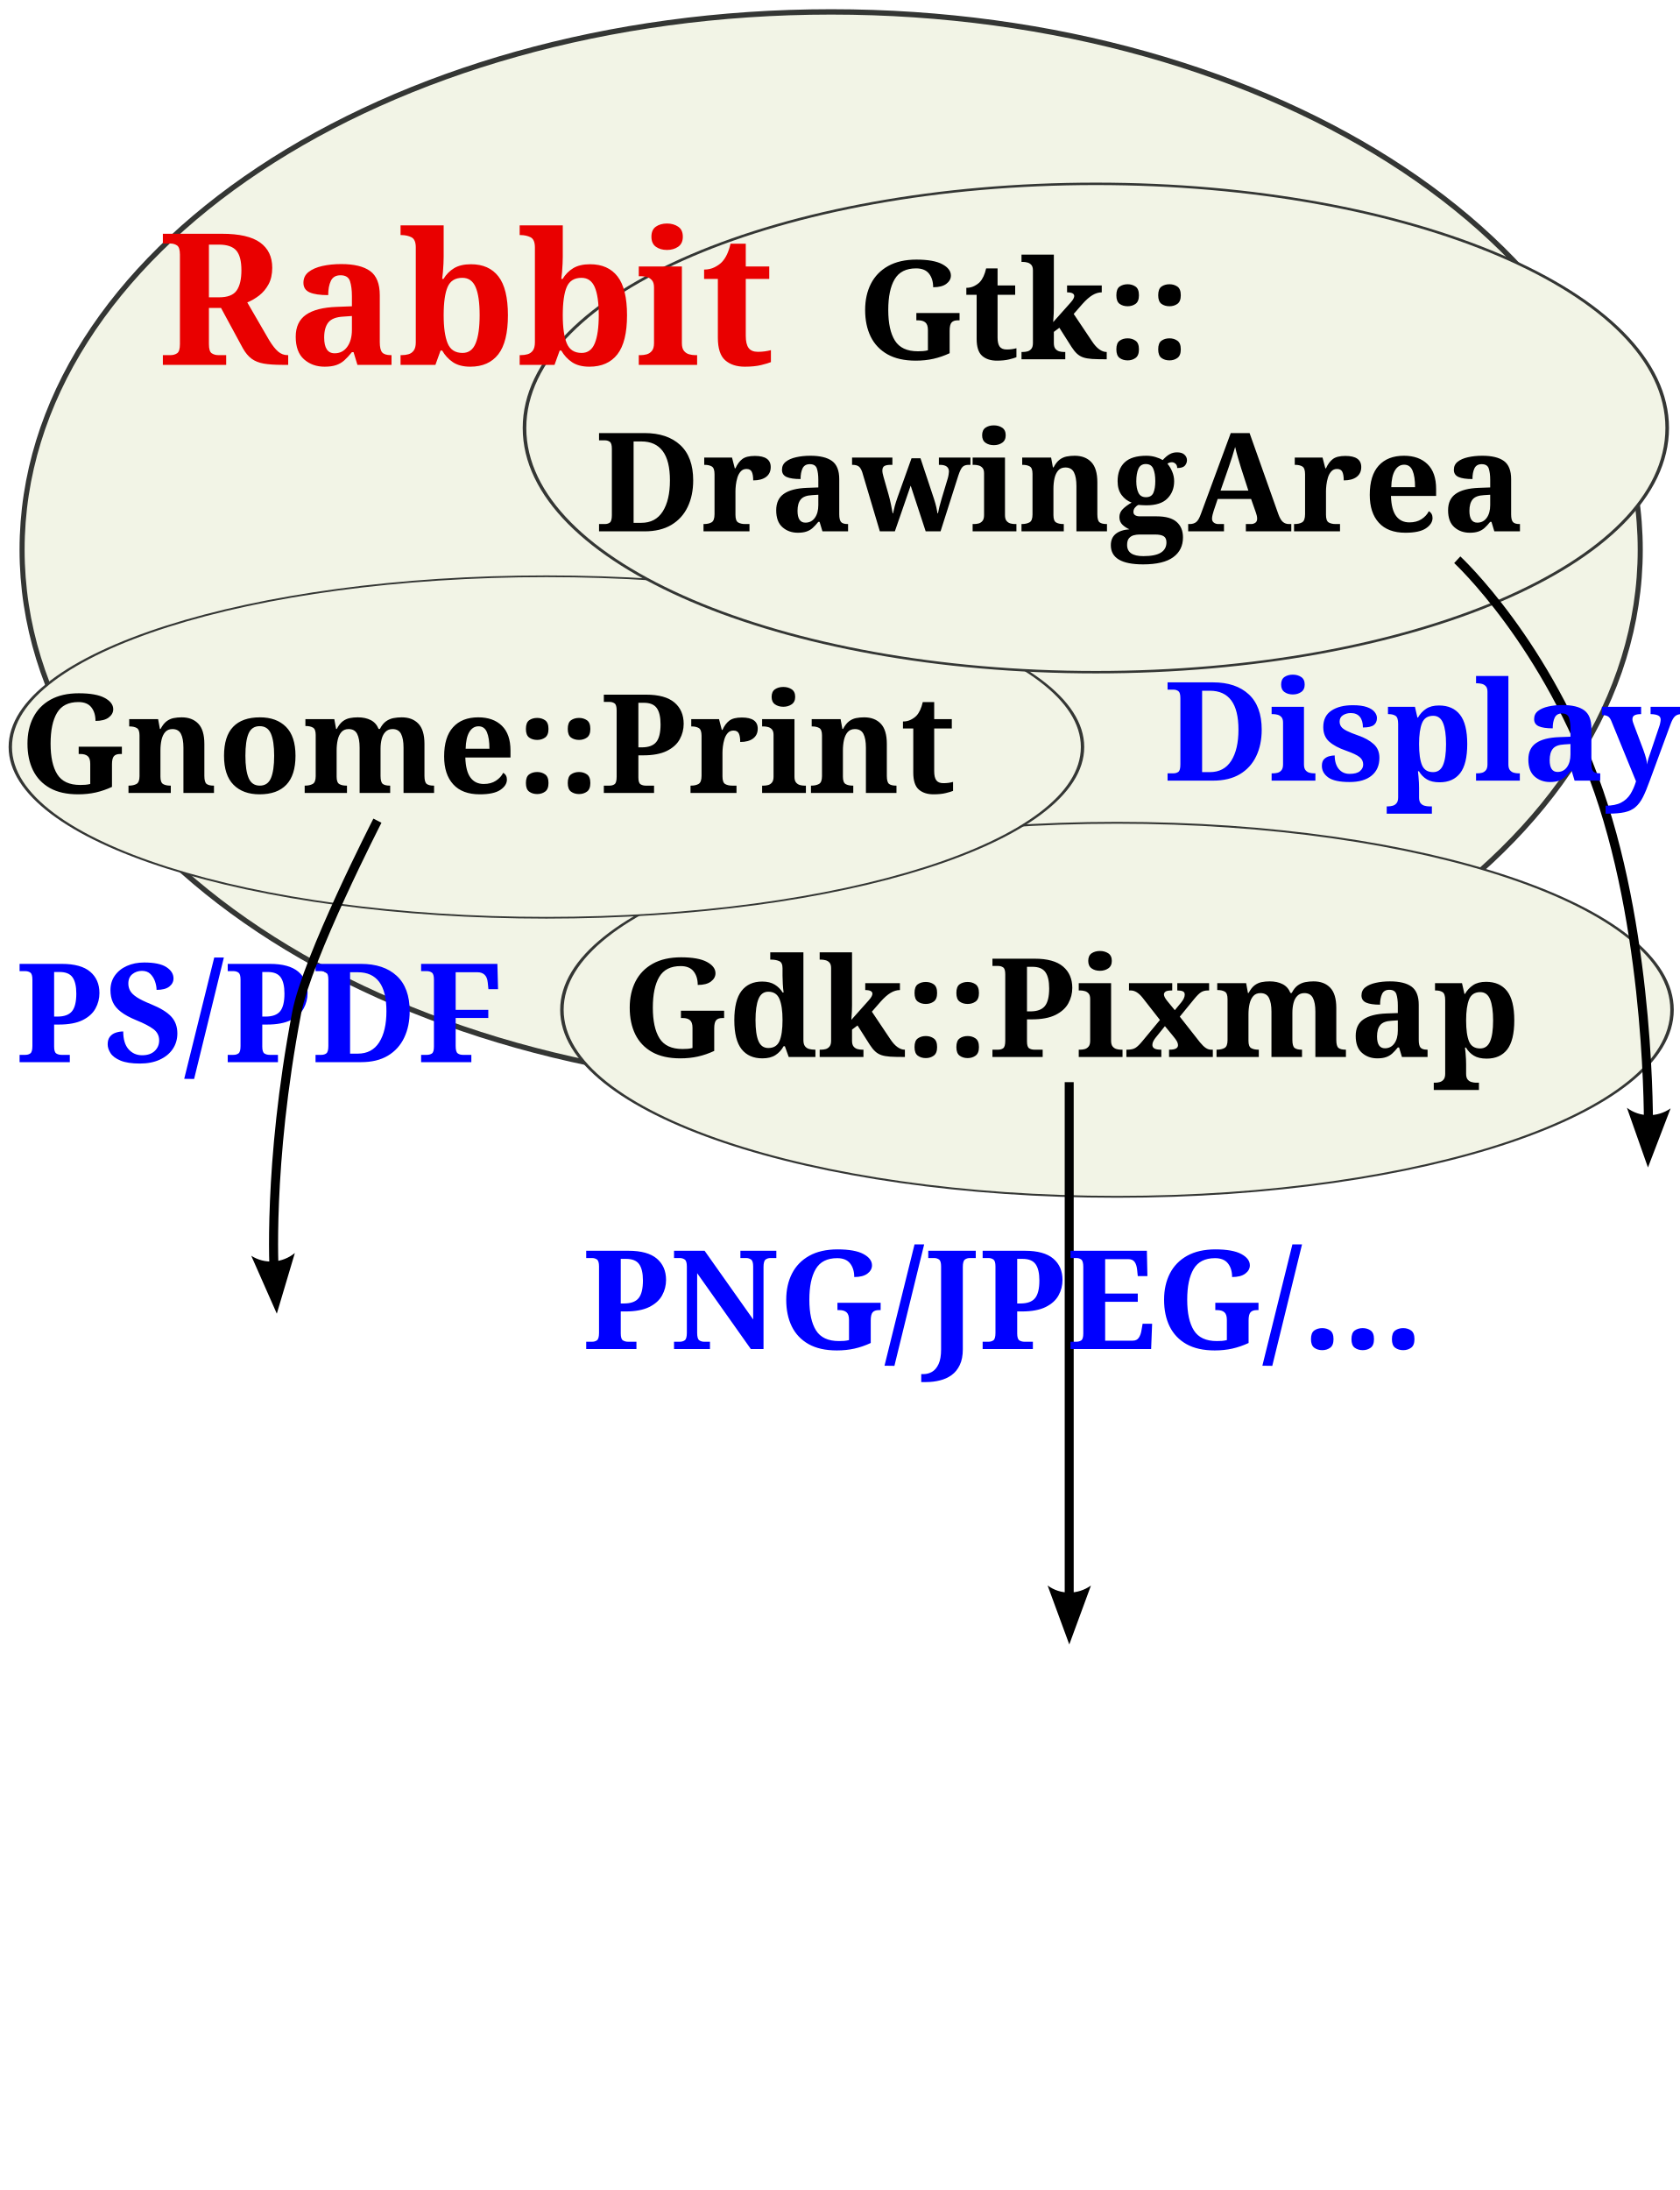
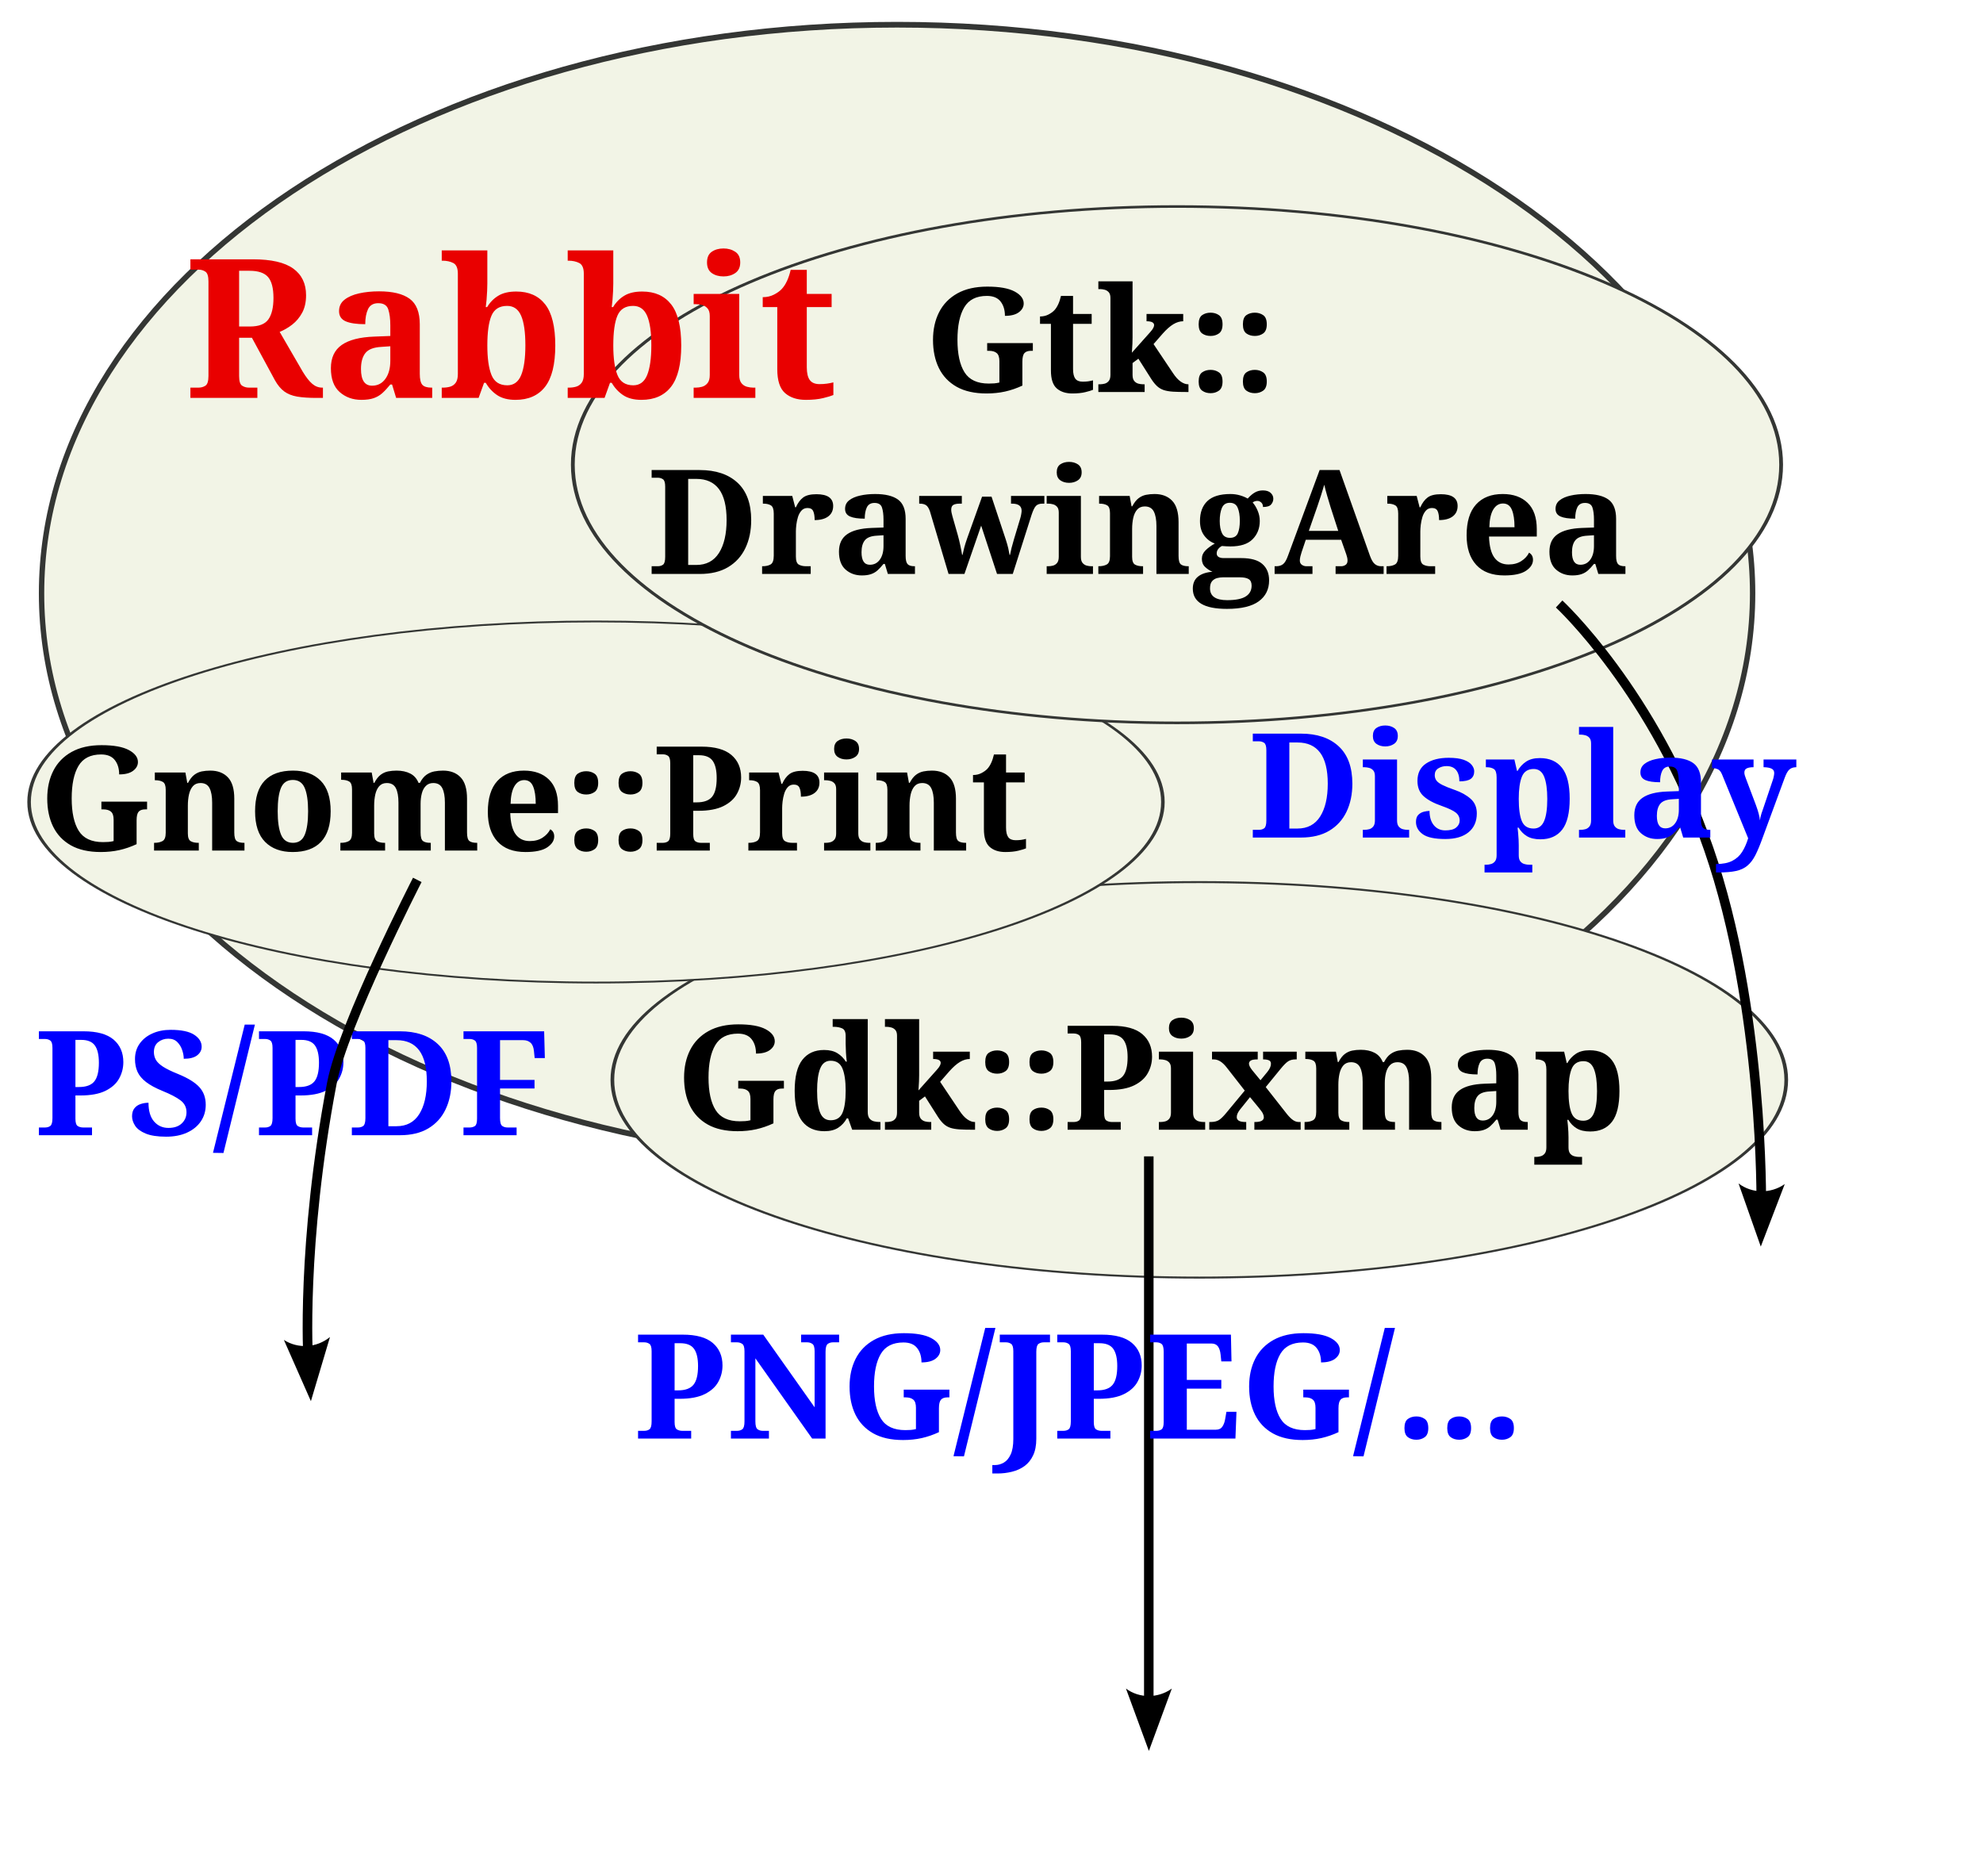
- <svg xmlns="http://www.w3.org/2000/svg" width="585.545" height="763.574" id="svg2">
+ <svg xmlns="http://www.w3.org/2000/svg" width="490.44pt" height="463.86pt" id="svg2" version="1.0">
  <defs id="defs4">
-     <marker orient="auto" refY="0.0" refX="0.0" id="Arrow2Send" style="overflow:visible;">
-       <path id="path2615" style="font-size:12.0;fill-rule:evenodd;stroke-width:0.625;stroke-linejoin:round;" d="M 8.719,4.034 L -2.207,0.016 L 8.719,-4.002 C 6.973,-1.63 6.983,1.616 8.719,4.034 z " transform="scale(0.3) rotate(180) translate(-5,0)" />
+     <marker orient="auto" refY="0" refX="0" id="Arrow2Send" style="overflow:visible">
+       <path id="path2615" style="font-size:12px;fill-rule:evenodd;stroke-width:0.625;stroke-linejoin:round" d="M 8.719,4.034 L -2.207,0.016 L 8.719,-4.002 C 6.973,-1.63 6.983,1.616 8.719,4.034 z " transform="matrix(-0.3,0,0,-0.3,1.5,0)" />
    </marker>
-     <marker orient="auto" refY="0.0" refX="0.0" id="Arrow2Mstart" style="overflow:visible">
-       <path id="path2609" style="font-size:12.0;fill-rule:evenodd;stroke-width:0.625;stroke-linejoin:round" d="M 8.719,4.034 L -2.207,0.016 L 8.719,-4.002 C 6.973,-1.63 6.983,1.616 8.719,4.034 z " transform="scale(0.6) translate(-5,0)" />
+     <marker orient="auto" refY="0" refX="0" id="Arrow2Mstart" style="overflow:visible">
+       <path id="path2609" style="font-size:12px;fill-rule:evenodd;stroke-width:0.625;stroke-linejoin:round" d="M 8.719,4.034 L -2.207,0.016 L 8.719,-4.002 C 6.973,-1.63 6.983,1.616 8.719,4.034 z " transform="matrix(0.6,0,0,0.6,-3,0)" />
    </marker>
-     <marker orient="auto" refY="0.0" refX="0.0" id="Arrow1Sstart" style="overflow:visible">
-       <path id="path983" d="M 0.0,0.0 L 5.0,-5.0 L -12.5,0.0 L 5.0,5.0 L 0.0,0.0 z " style="fill-rule:evenodd;stroke:#000000;stroke-width:1.0pt;marker-start:none" transform="scale(0.2)" />
+     <marker orient="auto" refY="0" refX="0" id="Arrow1Sstart" style="overflow:visible">
+       <path id="path983" d="M 0,0 L 5,-5 L -12.5,0 L 5,5 L 0,0 z " style="fill-rule:evenodd;stroke:#000000;stroke-width:1pt;marker-start:none" transform="scale(0.2,0.2)" />
    </marker>
-     <marker orient="auto" refY="0.0" refX="0.0" id="Arrow2Mend" style="overflow:visible;">
-       <path id="path2164" style="font-size:12.0;fill-rule:evenodd;stroke-width:0.625;stroke-linejoin:round;" d="M 8.719,4.034 L -2.207,0.016 L 8.719,-4.002 C 6.973,-1.63 6.983,1.616 8.719,4.034 z " transform="scale(0.6) rotate(180) translate(-5,0)" />
+     <marker orient="auto" refY="0" refX="0" id="Arrow2Mend" style="overflow:visible">
+       <path id="path2164" style="font-size:12px;fill-rule:evenodd;stroke-width:0.625;stroke-linejoin:round" d="M 8.719,4.034 L -2.207,0.016 L 8.719,-4.002 C 6.973,-1.63 6.983,1.616 8.719,4.034 z " transform="matrix(-0.6,0,0,-0.6,3,0)" />
    </marker>
-     <marker orient="auto" refY="0.0" refX="0.0" id="Arrow1Mstart" style="overflow:visible">
-       <path id="path2172" d="M 0.0,0.0 L 5.0,-5.0 L -12.5,0.0 L 5.0,5.0 L 0.0,0.0 z " style="fill-rule:evenodd;stroke:#000000;stroke-width:1.0pt;marker-start:none" transform="scale(0.4)" />
+     <marker orient="auto" refY="0" refX="0" id="Arrow1Mstart" style="overflow:visible">
+       <path id="path2172" d="M 0,0 L 5,-5 L -12.5,0 L 5,5 L 0,0 z " style="fill-rule:evenodd;stroke:#000000;stroke-width:1pt;marker-start:none" transform="scale(0.4,0.4)" />
    </marker>
    <marker id="ArrowEnd" viewBox="0 0 10 10" refX="0" refY="5" markerUnits="strokeWidth" markerWidth="4" markerHeight="3" orient="auto">
-       <path d="M 0 0 L 10 5 L 0 10 z" id="path7" />
+       <path d="M 0,0 L 10,5 L 0,10 L 0,0 z " id="path7" />
    </marker>
    <marker id="ArrowStart" viewBox="0 0 10 10" refX="10" refY="5" markerUnits="strokeWidth" markerWidth="4" markerHeight="3" orient="auto">
-       <path d="M 10 0 L 0 5 L 10 10 z" id="path10" />
+       <path d="M 10,0 L 0,5 L 10,10 L 10,0 z " id="path10" />
    </marker>
  </defs>
  <path id="path14" d="M -611.307,573.24 L -611.307,573.24 L -611.307,573.24 L -611.307,573.24" style="fill:#000000;stroke:none" />
-   <path style="fill:#f2f4e6;fill-opacity:1;fill-rule:nonzero;stroke:#343634;stroke-opacity:1;display:inline" id="path1308" d="M 437.143 230.934 A 159.286 100 0 1 1  118.571,230.934 A 159.286 100 0 1 1  437.143 230.934 z" transform="matrix(1.771184,0,0,1.875175,-202.3109,-241.3748)" />
-   <path transform="matrix(1.215106,0,0,0.652059,51.8613,201.4973)" d="M 437.143 230.934 A 159.286 100 0 1 1  118.571,230.934 A 159.286 100 0 1 1  437.143 230.934 z" id="path3082" style="fill:#f2f4e6;fill-opacity:1;fill-rule:nonzero;stroke:#343634;stroke-opacity:1;display:inline" />
-   <path style="fill:none;fill-opacity:0.75;fill-rule:evenodd;stroke:#000000;stroke-width:3.136;stroke-linecap:butt;stroke-linejoin:miter;marker-start:url(#Arrow2Mstart);stroke-miterlimit:4;stroke-dasharray:none;stroke-opacity:1" d="M 372.83,559.805 L 372.83,377.309" id="path2649" />
-   <path transform="matrix(1.173627,0,0,0.595327,-135.5646,122.9759)" d="M 437.143 230.934 A 159.286 100 0 1 1  118.571,230.934 A 159.286 100 0 1 1  437.143 230.934 z" id="path3066" style="fill:#f2f4e6;fill-opacity:1;fill-rule:nonzero;stroke:#343634;stroke-opacity:1;display:inline" />
-   <path style="fill:#f2f4e6;fill-opacity:1;fill-rule:nonzero;stroke:#343634;stroke-opacity:1;display:inline" id="path3074" d="M 437.143 230.934 A 159.286 100 0 1 1  118.571,230.934 A 159.286 100 0 1 1  437.143 230.934 z" transform="matrix(1.250754,0,0,0.851334,34.59314,-47.37098)" />
-   <text xml:space="preserve" style="font-size:64px;font-style:normal;font-variant:normal;font-weight:bold;font-stretch:normal;text-align:start;line-height:125%;writing-mode:lr-tb;text-anchor:start;fill:#e90000;fill-opacity:1;stroke:none;stroke-width:1px;stroke-linecap:butt;stroke-linejoin:miter;stroke-opacity:1;display:inline;font-family:Serif" x="54.992" y="127.213" id="text1717">
-     <tspan id="tspan1719" x="54.992" y="127.213">Rabbit</tspan>
+   <path style="fill:#f2f4e6;fill-opacity:1;fill-rule:nonzero;stroke:#343634;stroke-opacity:1;display:inline" id="path1308" d="M 437.143 230.934 A 159.286 100 0 1 1  118.571,230.934 A 159.286 100 0 1 1  437.143 230.934 z" transform="matrix(1.771184,0,0,1.875175,-196.3109,-237.3748)" />
+   <path transform="matrix(1.215106,0,0,0.652059,57.8613,205.4973)" d="M 437.143 230.934 A 159.286 100 0 1 1  118.571,230.934 A 159.286 100 0 1 1  437.143 230.934 z" id="path3082" style="fill:#f2f4e6;fill-opacity:1;fill-rule:nonzero;stroke:#343634;stroke-opacity:1;display:inline" />
+   <path style="fill:none;fill-opacity:0.75;fill-rule:evenodd;stroke:#000000;stroke-width:3.136;stroke-linecap:butt;stroke-linejoin:miter;marker-start:url(#Arrow2Mstart);stroke-miterlimit:4;stroke-dasharray:none;stroke-opacity:1" d="M 378.83,563.805 L 378.83,381.309" id="path2649" />
+   <path transform="matrix(1.173627,0,0,0.595327,-129.5646,126.9759)" d="M 437.143 230.934 A 159.286 100 0 1 1  118.571,230.934 A 159.286 100 0 1 1  437.143 230.934 z" id="path3066" style="fill:#f2f4e6;fill-opacity:1;fill-rule:nonzero;stroke:#343634;stroke-opacity:1;display:inline" />
+   <path style="fill:#f2f4e6;fill-opacity:1;fill-rule:nonzero;stroke:#343634;stroke-opacity:1;display:inline" id="path3074" d="M 437.143 230.934 A 159.286 100 0 1 1  118.571,230.934 A 159.286 100 0 1 1  437.143 230.934 z" transform="matrix(1.250754,0,0,0.851334,40.59314,-43.37098)" />
+   <text xml:space="preserve" style="font-size:64px;font-style:normal;font-variant:normal;font-weight:bold;font-stretch:normal;text-align:start;line-height:125%;writing-mode:lr-tb;text-anchor:start;fill:#e90000;fill-opacity:1;stroke:none;stroke-width:1px;stroke-linecap:butt;stroke-linejoin:miter;stroke-opacity:1;display:inline;font-family:Serif" x="60.992" y="131.213" id="text1717">
+     <tspan id="tspan1719" x="60.992" y="131.213">Rabbit</tspan>
  </text>
-   <text id="text3076" y="125.259" x="388.263" style="font-size:48px;font-style:normal;font-variant:normal;font-weight:bold;font-stretch:normal;text-align:center;line-height:125%;writing-mode:lr-tb;text-anchor:middle;fill:#000000;fill-opacity:1;stroke:none;stroke-width:1px;stroke-linecap:butt;stroke-linejoin:miter;stroke-opacity:1;font-family:Serif" xml:space="preserve">
-     <tspan id="tspan3080" y="125.259" x="388.263">Gtk::</tspan>
-     <tspan y="185.259" x="388.263" id="tspan1749">DrawingArea</tspan>
+   <text id="text3076" y="129.259" x="394.263" style="font-size:48px;font-style:normal;font-variant:normal;font-weight:bold;font-stretch:normal;text-align:center;line-height:125%;writing-mode:lr-tb;text-anchor:middle;fill:#000000;fill-opacity:1;stroke:none;stroke-width:1px;stroke-linecap:butt;stroke-linejoin:miter;stroke-opacity:1;font-family:Serif" xml:space="preserve">
+     <tspan id="tspan3080" y="129.259" x="394.263">Gtk::</tspan>
+     <tspan y="189.259" x="394.263" id="tspan1749">DrawingArea</tspan>
  </text>
-   <text xml:space="preserve" style="font-size:48px;font-style:normal;font-variant:normal;font-weight:bold;font-stretch:normal;text-align:center;line-height:125%;writing-mode:lr-tb;text-anchor:middle;fill:#000000;fill-opacity:1;stroke:none;stroke-width:1px;stroke-linecap:butt;stroke-linejoin:miter;stroke-opacity:1;font-family:Serif" x="188.833" y="276.469" id="text3068">
-     <tspan x="188.833" y="276.469" id="tspan3072">Gnome::Print</tspan>
+   <text xml:space="preserve" style="font-size:48px;font-style:normal;font-variant:normal;font-weight:bold;font-stretch:normal;text-align:center;line-height:125%;writing-mode:lr-tb;text-anchor:middle;fill:#000000;fill-opacity:1;stroke:none;stroke-width:1px;stroke-linecap:butt;stroke-linejoin:miter;stroke-opacity:1;font-family:Serif" x="194.833" y="280.469" id="text3068">
+     <tspan x="194.833" y="280.469" id="tspan3072">Gnome::Print</tspan>
  </text>
-   <text xml:space="preserve" style="font-size:48px;font-style:normal;font-variant:normal;font-weight:bold;font-stretch:normal;text-align:center;line-height:125%;writing-mode:lr-tb;text-anchor:middle;fill:#000000;fill-opacity:1;stroke:none;stroke-width:1px;stroke-linecap:butt;stroke-linejoin:miter;stroke-opacity:1;font-family:Serif" x="392.335" y="368.527" id="text3084">
-     <tspan x="392.335" y="368.527" id="tspan3088">Gdk::Pixmap</tspan>
+   <text xml:space="preserve" style="font-size:48px;font-style:normal;font-variant:normal;font-weight:bold;font-stretch:normal;text-align:center;line-height:125%;writing-mode:lr-tb;text-anchor:middle;fill:#000000;fill-opacity:1;stroke:none;stroke-width:1px;stroke-linecap:butt;stroke-linejoin:miter;stroke-opacity:1;font-family:Serif" x="398.335" y="372.527" id="text3084">
+     <tspan x="398.335" y="372.527" id="tspan3088">Gdk::Pixmap</tspan>
  </text>
-   <text xml:space="preserve" style="font-size:48px;font-style:normal;font-variant:normal;font-weight:bold;font-stretch:normal;text-align:start;line-height:125%;writing-mode:lr-tb;text-anchor:start;fill:#0000ff;fill-opacity:1;stroke:none;stroke-width:1px;stroke-linecap:butt;stroke-linejoin:miter;stroke-opacity:1;font-family:Serif" x="5.486" y="370.334" id="text3099">
-     <tspan id="tspan3101" x="5.486" y="370.334">PS/PDF</tspan>
+   <text xml:space="preserve" style="font-size:48px;font-style:normal;font-variant:normal;font-weight:bold;font-stretch:normal;text-align:start;line-height:125%;writing-mode:lr-tb;text-anchor:start;fill:#0000ff;fill-opacity:1;stroke:none;stroke-width:1px;stroke-linecap:butt;stroke-linejoin:miter;stroke-opacity:1;font-family:Serif" x="11.486" y="374.334" id="text3099">
+     <tspan id="tspan3101" x="11.486" y="374.334">PS/PDF</tspan>
  </text>
-   <path id="path3103" d="M 508.146,195.16 C 508.146,195.16 539.558,224.223 557.496,276.007 C 575.681,328.505 574.798,393.396 574.798,393.396" style="fill:none;fill-opacity:0.75;fill-rule:evenodd;stroke:#000000;stroke-width:3.16;stroke-linecap:butt;stroke-linejoin:miter;marker-start:none;marker-end:url(#Arrow2Mend);stroke-miterlimit:4;stroke-dasharray:none;stroke-opacity:1;display:inline" />
-   <path style="fill:none;fill-opacity:0.75;fill-rule:evenodd;stroke:#000000;stroke-width:3.16;stroke-linecap:butt;stroke-linejoin:miter;marker-start:none;marker-end:url(#Arrow2Mend);stroke-miterlimit:4;stroke-dasharray:none;stroke-opacity:1;display:inline" d="M 131.607,286.145 C 131.607,286.145 107.115,333.87 103.432,353.199 C 93.246,406.67 95.631,444.396 95.631,444.396" id="path3105" />
-   <text id="text3111" y="470.364" x="203.066" style="font-size:48px;font-style:normal;font-variant:normal;font-weight:bold;font-stretch:normal;text-align:start;line-height:125%;writing-mode:lr-tb;text-anchor:start;fill:#0000ff;fill-opacity:1;stroke:none;stroke-width:1px;stroke-linecap:butt;stroke-linejoin:miter;stroke-opacity:1;font-family:Serif" xml:space="preserve">
-     <tspan y="470.364" x="203.066" id="tspan3113">PNG/JPEG/...</tspan>
+   <path id="path3103" d="M 514.146,199.16 C 514.146,199.16 545.558,228.223 563.496,280.007 C 581.681,332.505 580.798,397.396 580.798,397.396" style="fill:none;fill-opacity:0.75;fill-rule:evenodd;stroke:#000000;stroke-width:3.16;stroke-linecap:butt;stroke-linejoin:miter;marker-start:none;marker-end:url(#Arrow2Mend);stroke-miterlimit:4;stroke-dasharray:none;stroke-opacity:1;display:inline" />
+   <path style="fill:none;fill-opacity:0.75;fill-rule:evenodd;stroke:#000000;stroke-width:3.16;stroke-linecap:butt;stroke-linejoin:miter;marker-start:none;marker-end:url(#Arrow2Mend);stroke-miterlimit:4;stroke-dasharray:none;stroke-opacity:1;display:inline" d="M 137.607,290.145 C 137.607,290.145 113.115,337.87 109.432,357.199 C 99.246,410.67 101.631,448.396 101.631,448.396" id="path3105" />
+   <text id="text3111" y="474.364" x="209.066" style="font-size:48px;font-style:normal;font-variant:normal;font-weight:bold;font-stretch:normal;text-align:start;line-height:125%;writing-mode:lr-tb;text-anchor:start;fill:#0000ff;fill-opacity:1;stroke:none;stroke-width:1px;stroke-linecap:butt;stroke-linejoin:miter;stroke-opacity:1;font-family:Serif" xml:space="preserve">
+     <tspan y="474.364" x="209.066" id="tspan3113">PNG/JPEG/...</tspan>
  </text>
-   <text xml:space="preserve" style="font-size:48px;font-style:normal;font-variant:normal;font-weight:bold;font-stretch:normal;text-align:start;line-height:125%;writing-mode:lr-tb;text-anchor:start;fill:#0000ff;fill-opacity:1;stroke:none;stroke-width:1px;stroke-linecap:butt;stroke-linejoin:miter;stroke-opacity:1;font-family:Serif" x="405.787" y="272.178" id="text3115">
-     <tspan id="tspan3117" x="405.787" y="272.178">Display</tspan>
+   <text xml:space="preserve" style="font-size:48px;font-style:normal;font-variant:normal;font-weight:bold;font-stretch:normal;text-align:start;line-height:125%;writing-mode:lr-tb;text-anchor:start;fill:#0000ff;fill-opacity:1;stroke:none;stroke-width:1px;stroke-linecap:butt;stroke-linejoin:miter;stroke-opacity:1;font-family:Serif" x="411.787" y="276.178" id="text3115">
+     <tspan id="tspan3117" x="411.787" y="276.178">Display</tspan>
  </text>
</svg>
